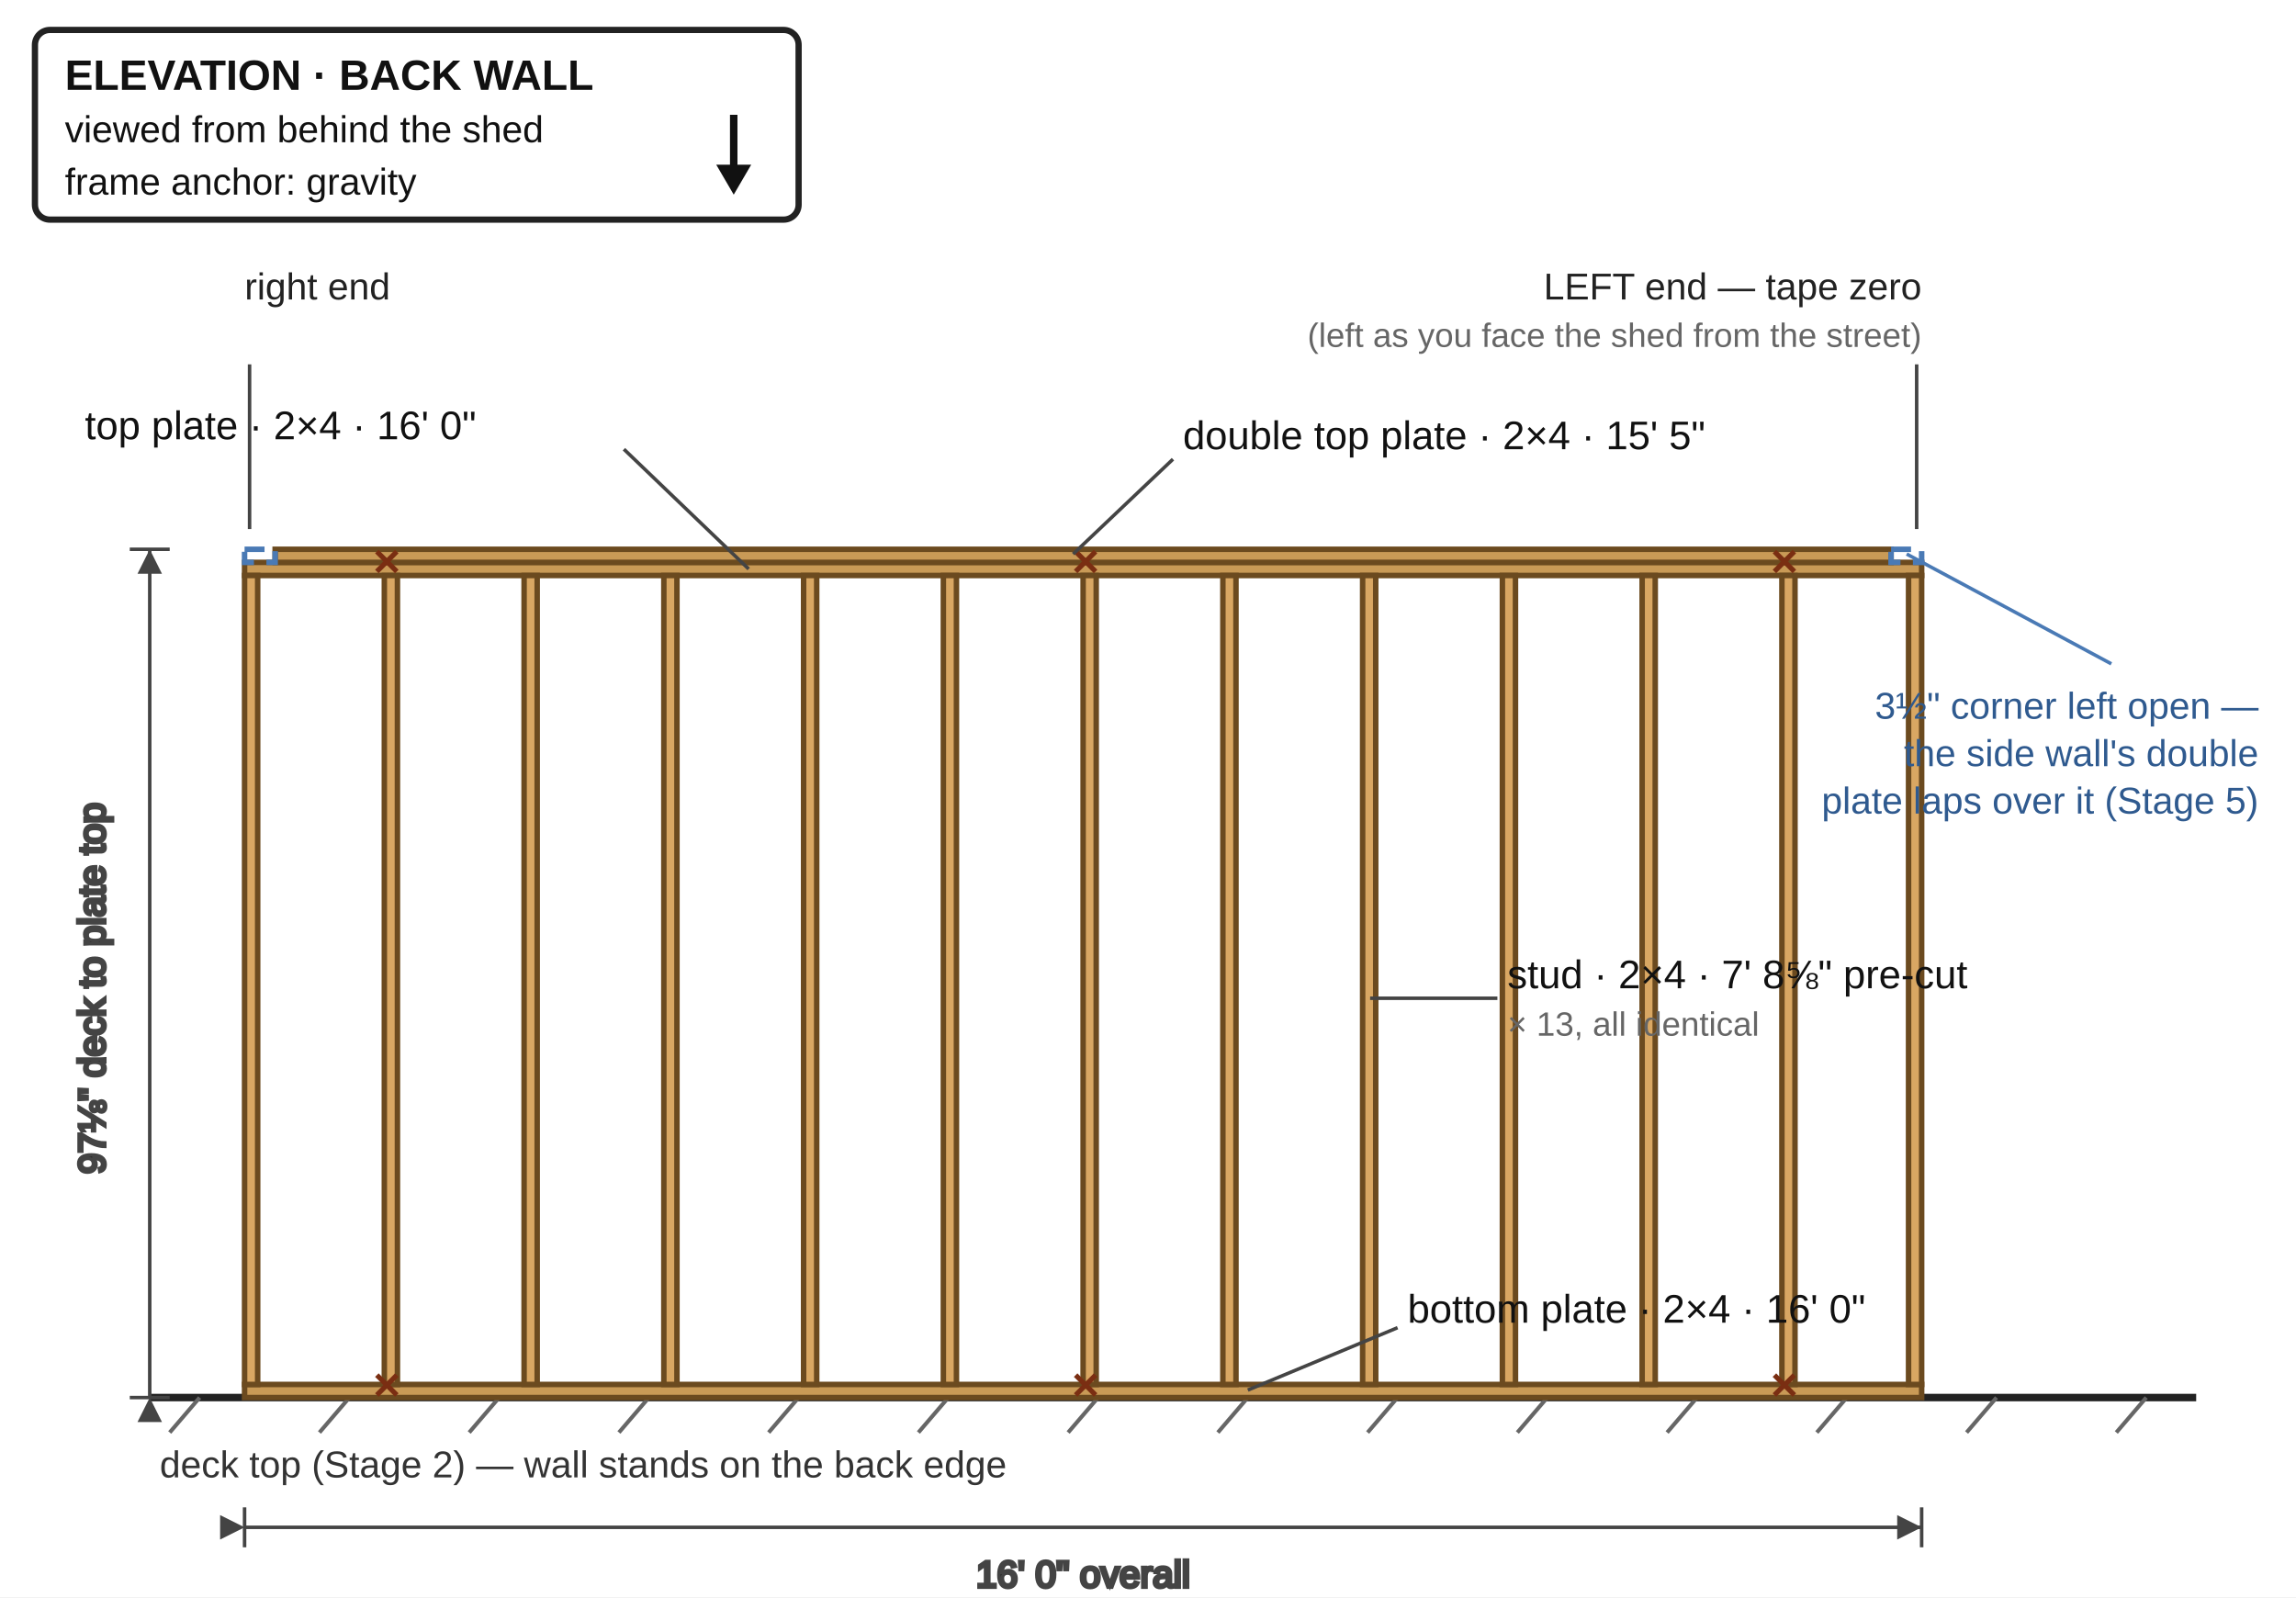
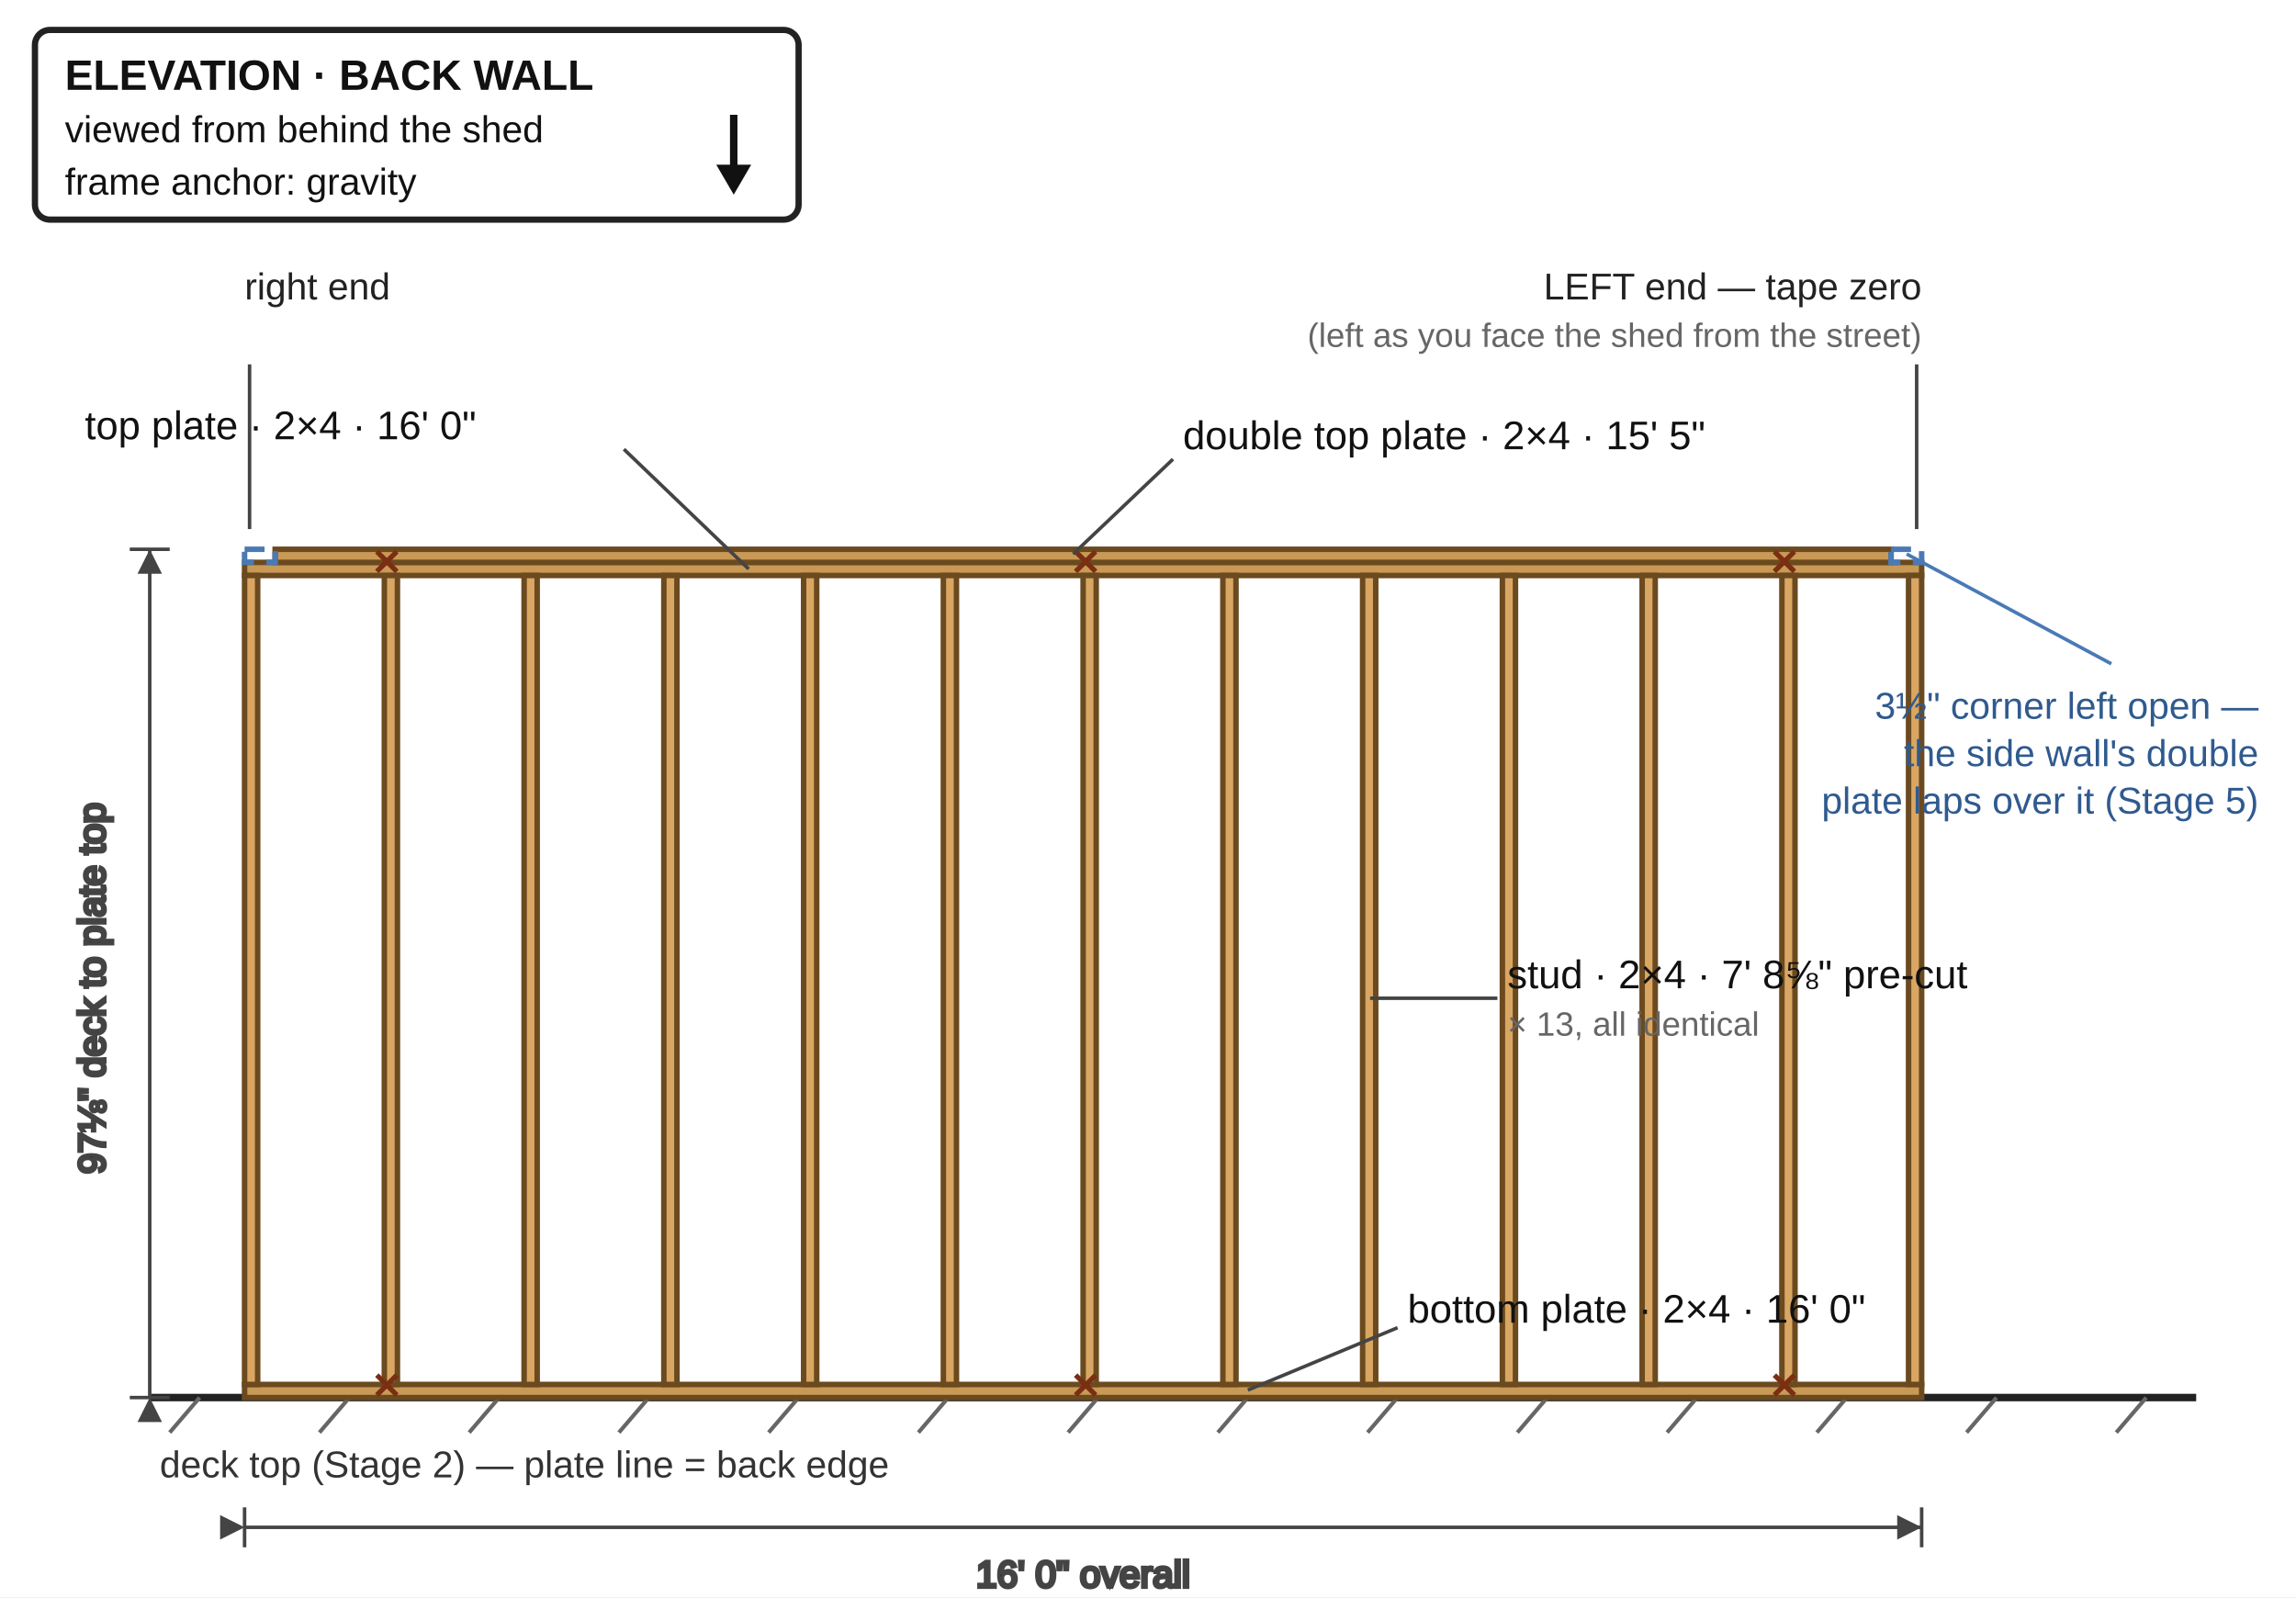
<svg xmlns="http://www.w3.org/2000/svg" viewBox="0 0 920 640" font-family="Arial, Helvetica, sans-serif">
  <defs>
    <marker id="dim" markerWidth="9" markerHeight="9" refX="7" refY="3.5" orient="auto">
      <path d="M0,0 L7,3.5 L0,7 z" fill="#444" />
    </marker>
  </defs>
  <rect x="0" y="0" width="920" height="640" fill="#ffffff" />
  <g>
    <rect x="14" y="12" width="306" height="76" fill="#ffffff" stroke="#222" stroke-width="2.5" rx="6" />
    <text x="26" y="36" font-size="17" font-weight="bold" fill="#111">ELEVATION · BACK WALL</text>
    <text x="26" y="57" font-size="15" fill="#111">viewed from behind the shed</text>
    <text x="26" y="78" font-size="15" fill="#111">frame anchor: gravity</text>
    <line x1="294" y1="46" x2="294" y2="70" stroke="#111" stroke-width="3" />
    <path d="M287,66 L294,78 L301,66 z" fill="#111" />
  </g>
  <line x1="60" y1="560" x2="880" y2="560" stroke="#222" stroke-width="3" />
  <g stroke="#666" stroke-width="1.6">
    <line x1="80" y1="560" x2="68" y2="574" />
    <line x1="140" y1="560" x2="128" y2="574" />
    <line x1="200" y1="560" x2="188" y2="574" />
    <line x1="260" y1="560" x2="248" y2="574" />
    <line x1="320" y1="560" x2="308" y2="574" />
    <line x1="380" y1="560" x2="368" y2="574" />
    <line x1="440" y1="560" x2="428" y2="574" />
    <line x1="500" y1="560" x2="488" y2="574" />
    <line x1="560" y1="560" x2="548" y2="574" />
    <line x1="620" y1="560" x2="608" y2="574" />
    <line x1="680" y1="560" x2="668" y2="574" />
    <line x1="740" y1="560" x2="728" y2="574" />
    <line x1="800" y1="560" x2="788" y2="574" />
    <line x1="860" y1="560" x2="848" y2="574" />
  </g>
-   <text x="64" y="592" font-size="15" fill="#333">deck top (Stage 2) — wall stands on the back edge</text>
+   <text x="64" y="592" font-size="15" fill="#333">deck top (Stage 2) — plate line = back edge</text>
  <rect x="98" y="554.75" width="672" height="5.25" fill="#c99a56" stroke="#6b4a1f" stroke-width="2.2" />
  <rect x="98" y="225.35" width="672" height="5.25" fill="#c99a56" stroke="#6b4a1f" stroke-width="2.2" />
  <rect x="110.25" y="220.1" width="647.5" height="5.25" fill="#c99a56" stroke="#6b4a1f" stroke-width="2.2" />
  <g fill="#d9a763" stroke="#6b4a1f" stroke-width="2.2">
    <rect x="764.75" y="230.6" width="5.25" height="324.15" />
    <rect x="714" y="230.6" width="5.25" height="324.15" />
    <rect x="658" y="230.6" width="5.25" height="324.15" />
    <rect x="602" y="230.6" width="5.25" height="324.15" />
    <rect x="546" y="230.6" width="5.25" height="324.15" />
    <rect x="490" y="230.6" width="5.25" height="324.15" />
    <rect x="434" y="230.6" width="5.25" height="324.15" />
    <rect x="378" y="230.6" width="5.25" height="324.15" />
    <rect x="322" y="230.6" width="5.25" height="324.15" />
    <rect x="266" y="230.6" width="5.25" height="324.15" />
    <rect x="210" y="230.6" width="5.25" height="324.15" />
    <rect x="154" y="230.6" width="5.25" height="324.15" />
    <rect x="98" y="230.6" width="5.25" height="324.15" />
  </g>
  <g fill="none" stroke="#4a7ab5" stroke-width="2.2" stroke-dasharray="8 5">
    <rect x="757.75" y="220.1" width="12.25" height="5.25" />
    <rect x="98" y="220.1" width="12.25" height="5.25" />
  </g>
  <g stroke="#7a2e12" stroke-width="2">
    <line x1="711" y1="551" x2="719" y2="559" />
    <line x1="719" y1="551" x2="711" y2="559" />
    <line x1="431" y1="551" x2="439" y2="559" />
    <line x1="439" y1="551" x2="431" y2="559" />
    <line x1="151" y1="551" x2="159" y2="559" />
    <line x1="159" y1="551" x2="151" y2="559" />
    <line x1="711" y1="221" x2="719" y2="229" />
    <line x1="719" y1="221" x2="711" y2="229" />
    <line x1="431" y1="221" x2="439" y2="229" />
    <line x1="439" y1="221" x2="431" y2="229" />
    <line x1="151" y1="221" x2="159" y2="229" />
    <line x1="159" y1="221" x2="151" y2="229" />
  </g>
  <g font-size="15" fill="#222">
    <text x="770" y="120" text-anchor="end">LEFT end — tape zero</text>
    <text x="770" y="139" text-anchor="end" font-size="13.5" fill="#666">(left as you face the shed from the street)</text>
    <line x1="768" y1="146" x2="768" y2="212" stroke="#444" stroke-width="1.4" />
    <text x="98" y="120">right end</text>
    <line x1="100" y1="146" x2="100" y2="212" stroke="#444" stroke-width="1.4" />
  </g>
  <g font-size="16" fill="#111">
    <line x1="430" y1="222" x2="470" y2="184" stroke="#444" stroke-width="1.4" />
    <text x="474" y="180">double top plate · 2×4 · 15' 5"</text>
    <line x1="300" y1="228" x2="250" y2="180" stroke="#444" stroke-width="1.4" />
    <text x="34" y="176">top plate · 2×4 · 16' 0"</text>
    <line x1="549" y1="400" x2="600" y2="400" stroke="#444" stroke-width="1.4" />
    <text x="604" y="396">stud · 2×4 · 7' 8⅝" pre-cut</text>
    <text x="604" y="415" font-size="13.5" fill="#666">× 13, all identical</text>
    <line x1="500" y1="557" x2="560" y2="532" stroke="#444" stroke-width="1.4" />
    <text x="564" y="530">bottom plate · 2×4 · 16' 0"</text>
  </g>
  <g font-size="15" fill="#2f5a8f">
    <line x1="764" y1="222" x2="846" y2="266" stroke="#4a7ab5" stroke-width="1.4" />
    <text x="905" y="288" text-anchor="end">3½" corner left open —</text>
    <text x="905" y="307" text-anchor="end">the side wall's double</text>
    <text x="905" y="326" text-anchor="end">plate laps over it (Stage 5)</text>
  </g>
  <g stroke="#444" stroke-width="1.4" font-size="15" fill="#222">
    <line x1="98" y1="612" x2="770" y2="612" marker-start="url(#dim)" marker-end="url(#dim)" />
    <line x1="98" y1="604" x2="98" y2="620" />
    <line x1="770" y1="604" x2="770" y2="620" />
    <text x="434" y="636" text-anchor="middle">16' 0" overall</text>
    <line x1="60" y1="560" x2="60" y2="220.1" marker-start="url(#dim)" marker-end="url(#dim)" />
    <line x1="52" y1="560" x2="68" y2="560" />
    <line x1="52" y1="220.1" x2="68" y2="220.1" />
    <text x="42" y="396" transform="rotate(-90,42,396)" text-anchor="middle">97⅛" deck to plate top</text>
  </g>
</svg>
